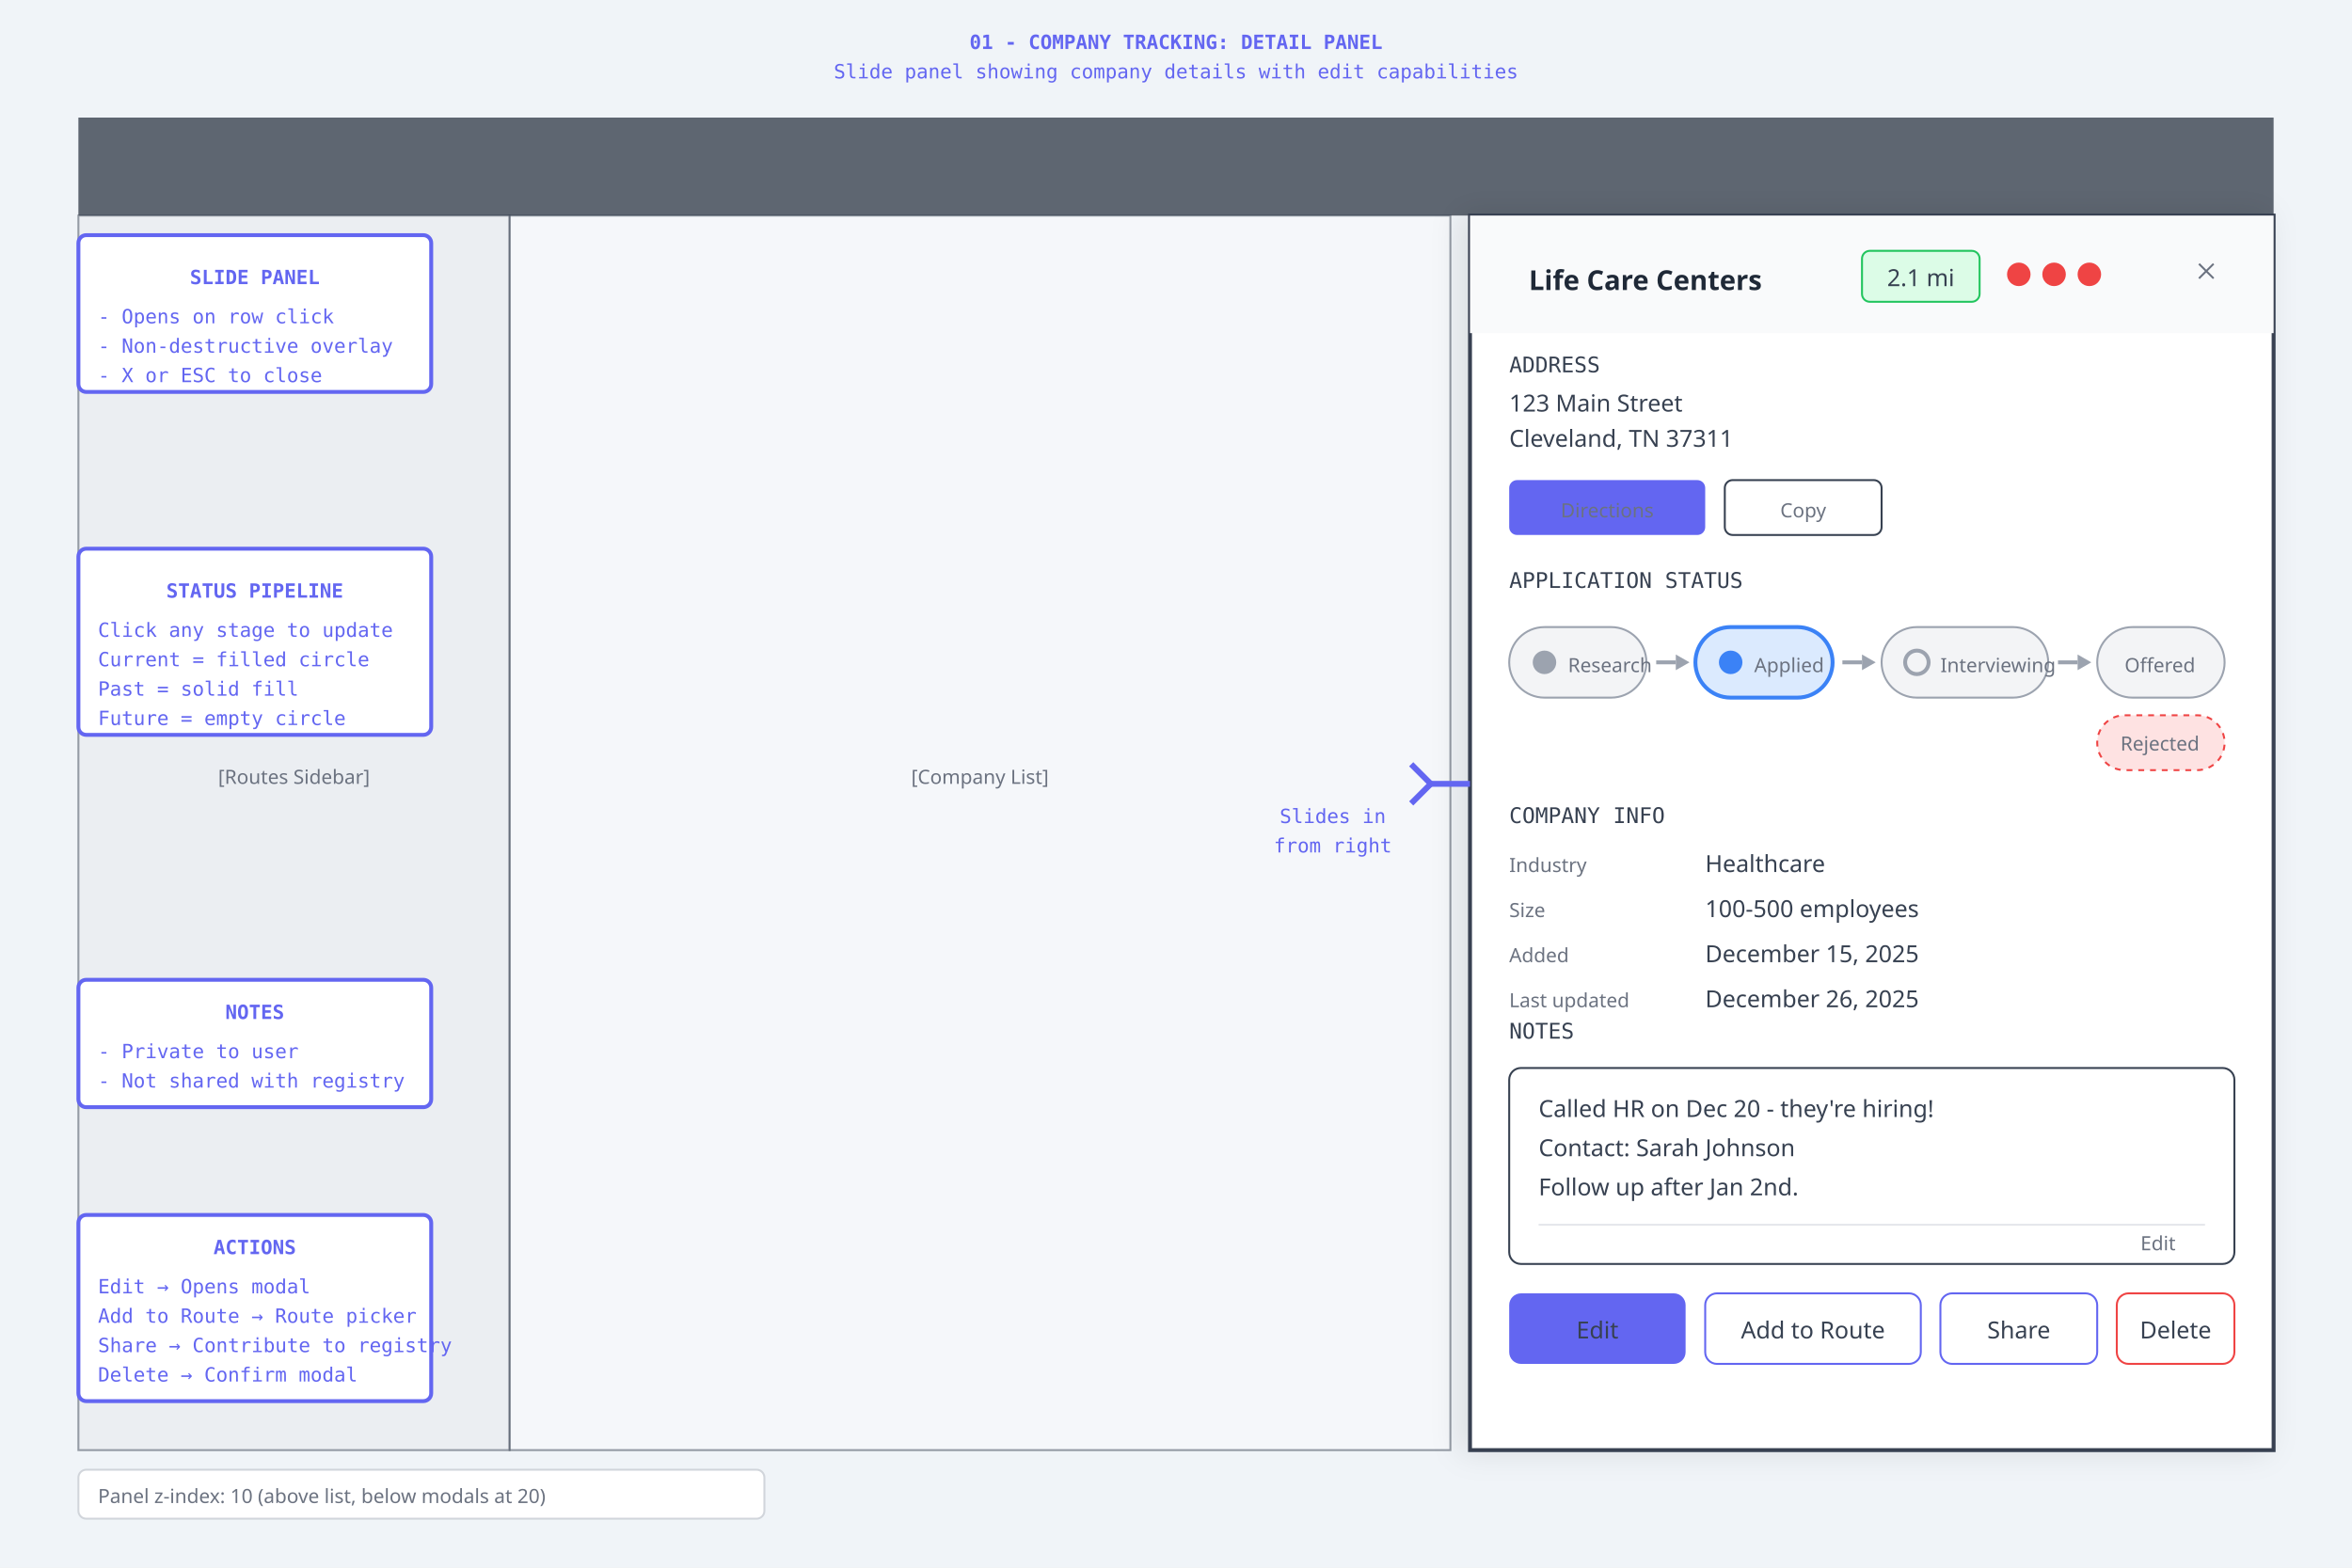
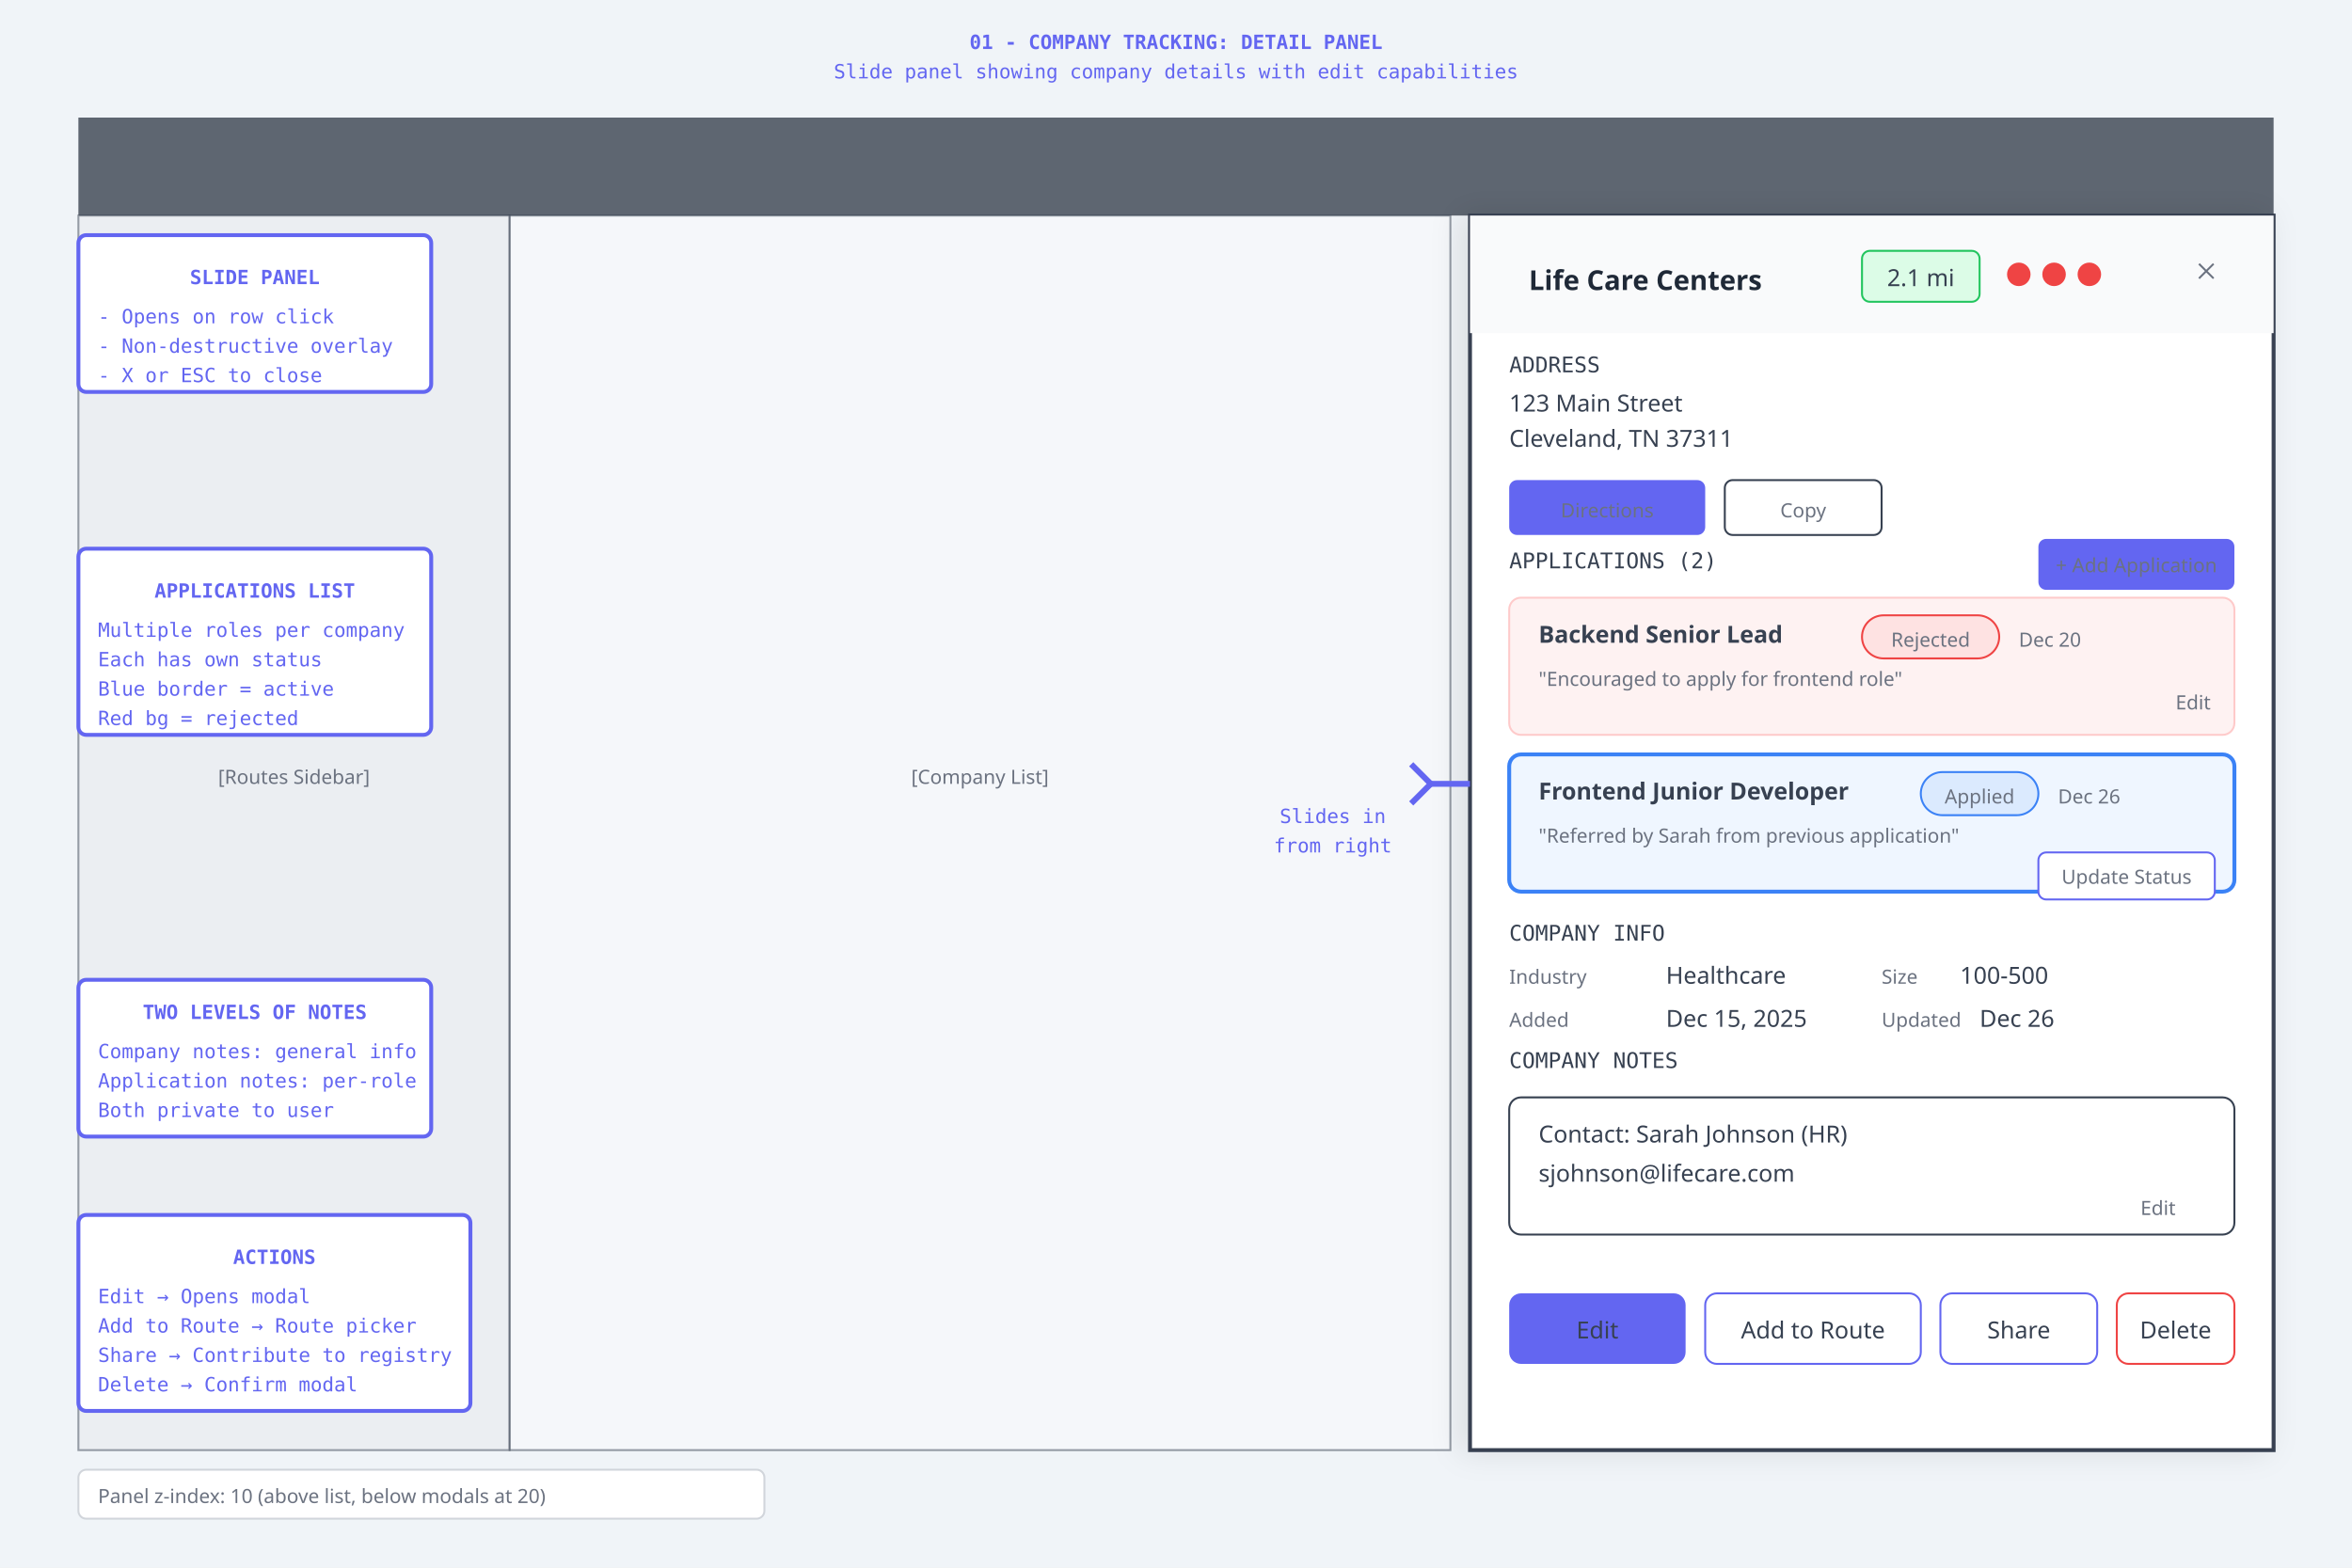
<svg xmlns="http://www.w3.org/2000/svg" viewBox="0 0 1200 800" width="1200" height="800">
  <defs>
    <style>
      .bg { fill: #f0f4f8; }
      .fill-white { fill: #ffffff; stroke: #374151; stroke-width: 1; }
      .fill-light { fill: #e5e7eb; stroke: #374151; stroke-width: 1; }
      .fill-dark { fill: #1f2937; }
      .annotation { fill: #6366f1; font-family: monospace; font-size: 10px; }
      .annotation-box { fill: #ffffff; stroke: #6366f1; stroke-width: 2; }
      .label { fill: #374151; font-family: monospace; font-size: 11px; }
      .heading { fill: #1f2937; font-family: system-ui, sans-serif; font-size: 14px; font-weight: bold; }
      .text-sm { fill: #6b7280; font-family: system-ui, sans-serif; font-size: 10px; }
      .text-md { fill: #374151; font-family: system-ui, sans-serif; font-size: 12px; }
-       .leader { stroke: #6366f1; stroke-width: 1; stroke-dasharray: 2,2; }
+       .leader { stroke: #1e40af; stroke-width: 2; stroke-dasharray: 4,2; }
      .map-bg { fill: #dbeafe; stroke: #374151; stroke-width: 1; }
      .panel-shadow { filter: drop-shadow(-4px 0 8px rgba(0,0,0,0.1)); }
    </style>
  </defs>
  <rect class="bg" width="1200" height="800" />
  <text x="600" y="25" text-anchor="middle" class="annotation" font-size="14" font-weight="bold">01 - COMPANY TRACKING: DETAIL PANEL</text>
  <text x="600" y="40" text-anchor="middle" class="annotation">Slide panel showing company details with edit capabilities</text>
  <rect x="40" y="60" width="1120" height="50" fill="#1f2937" opacity="0.7" />
  <rect x="40" y="110" width="220" height="630" fill="#e5e7eb" opacity="0.5" stroke="#374151" />
  <text x="150" y="400" text-anchor="middle" class="text-sm" fill="#9ca3af">[Routes Sidebar]</text>
  <rect x="260" y="110" width="480" height="630" fill="#f9fafb" opacity="0.5" stroke="#374151" />
  <text x="500" y="400" text-anchor="middle" class="text-sm" fill="#9ca3af">[Company List]</text>
  <g class="panel-shadow">
    <rect x="750" y="110" width="410" height="630" fill="white" stroke="#374151" stroke-width="2" />
  </g>
  <rect x="750" y="110" width="410" height="60" fill="#f9fafb" />
  <text x="780" y="148" class="heading" font-size="16">Life Care Centers</text>
  <text x="1120" y="145" fill="#6b7280" font-size="20" style="cursor:pointer">×</text>
  <rect x="950" y="128" width="60" height="26" rx="4" fill="#dcfce7" stroke="#22c55e" />
  <text x="980" y="146" text-anchor="middle" class="text-md" fill="#166534">2.1 mi</text>
  <circle cx="1030" cy="140" r="6" fill="#ef4444" />
  <circle cx="1048" cy="140" r="6" fill="#ef4444" />
  <circle cx="1066" cy="140" r="6" fill="#ef4444" />
  <g transform="translate(770, 190)">
    <text x="0" y="0" class="label">ADDRESS</text>
    <text x="0" y="20" class="text-md">123 Main Street</text>
    <text x="0" y="38" class="text-md">Cleveland, TN 37311</text>
    <rect x="0" y="55" width="100" height="28" rx="4" fill="#6366f1" />
    <text x="50" y="74" text-anchor="middle" fill="white" class="text-sm">Directions</text>
    <rect x="110" y="55" width="80" height="28" rx="4" class="fill-white" />
    <text x="150" y="74" text-anchor="middle" class="text-sm">Copy</text>
  </g>
-   <g transform="translate(770, 300)">
-     <text x="0" y="0" class="label">APPLICATION STATUS</text>
-     <g transform="translate(0, 20)">
-       <rect x="0" y="0" width="70" height="36" rx="18" fill="#f3f4f6" stroke="#9ca3af" />
-       <circle cx="18" cy="18" r="6" fill="#9ca3af" />
-       <text x="30" y="23" class="text-sm">Research</text>
-       <path d="M 75,18 L 85,18" stroke="#9ca3af" stroke-width="2" />
-       <polygon points="85,14 92,18 85,22" fill="#9ca3af" />
-       <rect x="95" y="0" width="70" height="36" rx="18" fill="#dbeafe" stroke="#3b82f6" stroke-width="2" />
-       <circle cx="113" cy="18" r="6" fill="#3b82f6" />
-       <text x="125" y="23" class="text-sm" fill="#1d4ed8">Applied</text>
-       <path d="M 170,18 L 180,18" stroke="#9ca3af" stroke-width="2" />
-       <polygon points="180,14 187,18 180,22" fill="#9ca3af" />
-       <rect x="190" y="0" width="85" height="36" rx="18" fill="#f3f4f6" stroke="#9ca3af" />
-       <circle cx="208" cy="18" r="6" stroke="#9ca3af" fill="none" stroke-width="2" />
-       <text x="220" y="23" class="text-sm">Interviewing</text>
-       <path d="M 280,18 L 290,18" stroke="#9ca3af" stroke-width="2" />
-       <polygon points="290,14 297,18 290,22" fill="#9ca3af" />
-       <rect x="300" y="0" width="65" height="36" rx="18" fill="#f3f4f6" stroke="#9ca3af" />
-       <text x="332" y="23" text-anchor="middle" class="text-sm">Offered</text>
-     </g>
-     <rect x="300" y="65" width="65" height="28" rx="14" fill="#fee2e2" stroke="#ef4444" stroke-dasharray="3,3" />
-     <text x="332" y="83" text-anchor="middle" class="text-sm" fill="#ef4444">Rejected</text>
+   <g transform="translate(770, 290)">
+     <text x="0" y="0" class="label">APPLICATIONS (2)</text>
+     <rect x="270" y="-15" width="100" height="26" rx="4" fill="#6366f1" />
+     <text x="320" y="2" text-anchor="middle" fill="white" class="text-sm">+ Add Application</text>
+     <rect x="0" y="15" width="370" height="70" rx="6" fill="#fef2f2" stroke="#fecaca" />
+     <text x="15" y="38" class="text-md" font-weight="bold">Backend Senior Lead</text>
+     <rect x="180" y="24" width="70" height="22" rx="11" fill="#fee2e2" stroke="#ef4444" />
+     <text x="215" y="40" text-anchor="middle" class="text-sm" fill="#dc2626">Rejected</text>
+     <text x="260" y="40" class="text-sm" fill="#6b7280">Dec 20</text>
+     <text x="15" y="60" class="text-sm" fill="#6b7280">"Encouraged to apply for frontend role"</text>
+     <text x="340" y="72" class="text-sm" fill="#6366f1">Edit</text>
+     <rect x="0" y="95" width="370" height="70" rx="6" fill="#eff6ff" stroke="#3b82f6" stroke-width="2" />
+     <text x="15" y="118" class="text-md" font-weight="bold">Frontend Junior Developer</text>
+     <rect x="210" y="104" width="60" height="22" rx="11" fill="#dbeafe" stroke="#3b82f6" />
+     <text x="240" y="120" text-anchor="middle" class="text-sm" fill="#1d4ed8">Applied</text>
+     <text x="280" y="120" class="text-sm" fill="#6b7280">Dec 26</text>
+     <text x="15" y="140" class="text-sm" fill="#6b7280">"Referred by Sarah from previous application"</text>
+     <rect x="270" y="145" width="90" height="24" rx="4" fill="white" stroke="#6366f1" />
+     <text x="315" y="161" text-anchor="middle" class="text-sm" fill="#6366f1">Update Status</text>
  </g>
-   <g transform="translate(770, 420)">
+   <g transform="translate(770, 480)">
    <text x="0" y="0" class="label">COMPANY INFO</text>
-     <text x="0" y="25" class="text-sm" fill="#6b7280">Industry</text>
-     <text x="100" y="25" class="text-md">Healthcare</text>
-     <text x="0" y="48" class="text-sm" fill="#6b7280">Size</text>
-     <text x="100" y="48" class="text-md">100-500 employees</text>
-     <text x="0" y="71" class="text-sm" fill="#6b7280">Added</text>
-     <text x="100" y="71" class="text-md">December 15, 2025</text>
-     <text x="0" y="94" class="text-sm" fill="#6b7280">Last updated</text>
-     <text x="100" y="94" class="text-md">December 26, 2025</text>
+     <text x="0" y="22" class="text-sm" fill="#6b7280">Industry</text>
+     <text x="80" y="22" class="text-md">Healthcare</text>
+     <text x="190" y="22" class="text-sm" fill="#6b7280">Size</text>
+     <text x="230" y="22" class="text-md">100-500</text>
+     <text x="0" y="44" class="text-sm" fill="#6b7280">Added</text>
+     <text x="80" y="44" class="text-md">Dec 15, 2025</text>
+     <text x="190" y="44" class="text-sm" fill="#6b7280">Updated</text>
+     <text x="240" y="44" class="text-md">Dec 26</text>
  </g>
-   <g transform="translate(770, 530)">
-     <text x="0" y="0" class="label">NOTES</text>
-     <rect x="0" y="15" width="370" height="100" rx="6" class="fill-white" />
-     <text x="15" y="40" class="text-md">Called HR on Dec 20 - they're hiring!</text>
-     <text x="15" y="60" class="text-md">Contact: Sarah Johnson</text>
-     <text x="15" y="80" class="text-md">Follow up after Jan 2nd.</text>
-     <line x1="15" y1="95" x2="355" y2="95" stroke="#e5e7eb" />
-     <text x="340" y="108" text-anchor="end" class="text-sm" fill="#6366f1">Edit</text>
+   <g transform="translate(770, 545)">
+     <text x="0" y="0" class="label">COMPANY NOTES</text>
+     <rect x="0" y="15" width="370" height="70" rx="6" class="fill-white" />
+     <text x="15" y="38" class="text-md">Contact: Sarah Johnson (HR)</text>
+     <text x="15" y="58" class="text-md">sjohnson@lifecare.com</text>
+     <text x="340" y="75" text-anchor="end" class="text-sm" fill="#6366f1">Edit</text>
  </g>
  <g transform="translate(770, 660)">
    <rect x="0" y="0" width="90" height="36" rx="6" fill="#6366f1" />
    <text x="45" y="23" text-anchor="middle" fill="white" class="text-md">Edit</text>
    <rect x="100" y="0" width="110" height="36" rx="6" fill="white" stroke="#6366f1" />
    <text x="155" y="23" text-anchor="middle" fill="#6366f1" class="text-md">Add to Route</text>
    <rect x="220" y="0" width="80" height="36" rx="6" fill="white" stroke="#6366f1" />
    <text x="260" y="23" text-anchor="middle" fill="#6366f1" class="text-md">Share</text>
    <rect x="310" y="0" width="60" height="36" rx="6" fill="white" stroke="#ef4444" />
    <text x="340" y="23" text-anchor="middle" fill="#ef4444" class="text-md">Delete</text>
  </g>
  <path d="M 730,400 L 750,400" stroke="#6366f1" stroke-width="3" />
  <path d="M 720,390 L 730,400 L 720,410" stroke="#6366f1" stroke-width="3" fill="none" />
  <text x="680" y="420" text-anchor="middle" class="annotation">Slides in</text>
  <text x="680" y="435" text-anchor="middle" class="annotation">from right</text>
  <rect x="40" y="120" width="180" height="80" rx="4" class="annotation-box" />
  <text x="130" y="145" text-anchor="middle" class="annotation" font-weight="bold">SLIDE PANEL</text>
  <text x="50" y="165" class="annotation">- Opens on row click</text>
  <text x="50" y="180" class="annotation">- Non-destructive overlay</text>
  <text x="50" y="195" class="annotation">- X or ESC to close</text>
  <rect x="40" y="280" width="180" height="95" rx="4" class="annotation-box" />
-   <text x="130" y="305" text-anchor="middle" class="annotation" font-weight="bold">STATUS PIPELINE</text>
-   <text x="50" y="325" class="annotation">Click any stage to update</text>
-   <text x="50" y="340" class="annotation">Current = filled circle</text>
-   <text x="50" y="355" class="annotation">Past = solid fill</text>
-   <text x="50" y="370" class="annotation">Future = empty circle</text>
-   <rect x="40" y="500" width="180" height="65" rx="4" class="annotation-box" />
-   <text x="130" y="520" text-anchor="middle" class="annotation" font-weight="bold">NOTES</text>
-   <text x="50" y="540" class="annotation">- Private to user</text>
-   <text x="50" y="555" class="annotation">- Not shared with registry</text>
-   <rect x="40" y="620" width="180" height="95" rx="4" class="annotation-box" />
-   <text x="130" y="640" text-anchor="middle" class="annotation" font-weight="bold">ACTIONS</text>
-   <text x="50" y="660" class="annotation">Edit → Opens modal</text>
-   <text x="50" y="675" class="annotation">Add to Route → Route picker</text>
-   <text x="50" y="690" class="annotation">Share → Contribute to registry</text>
-   <text x="50" y="705" class="annotation">Delete → Confirm modal</text>
+   <text x="130" y="305" text-anchor="middle" class="annotation" font-weight="bold">APPLICATIONS LIST</text>
+   <text x="50" y="325" class="annotation">Multiple roles per company</text>
+   <text x="50" y="340" class="annotation">Each has own status</text>
+   <text x="50" y="355" class="annotation">Blue border = active</text>
+   <text x="50" y="370" class="annotation">Red bg = rejected</text>
+   <rect x="40" y="500" width="180" height="80" rx="4" class="annotation-box" />
+   <text x="130" y="520" text-anchor="middle" class="annotation" font-weight="bold">TWO LEVELS OF NOTES</text>
+   <text x="50" y="540" class="annotation">Company notes: general info</text>
+   <text x="50" y="555" class="annotation">Application notes: per-role</text>
+   <text x="50" y="570" class="annotation">Both private to user</text>
+   <rect x="40" y="620" width="200" height="100" rx="4" class="annotation-box" />
+   <text x="140" y="645" text-anchor="middle" class="annotation" font-weight="bold">ACTIONS</text>
+   <text x="50" y="665" class="annotation">Edit → Opens modal</text>
+   <text x="50" y="680" class="annotation">Add to Route → Route picker</text>
+   <text x="50" y="695" class="annotation">Share → Contribute to registry</text>
+   <text x="50" y="710" class="annotation">Delete → Confirm modal</text>
  <rect x="40" y="750" width="350" height="25" rx="4" fill="white" stroke="#d1d5db" />
  <text x="50" y="767" class="text-sm">Panel z-index: 10 (above list, below modals at 20)</text>
</svg>
